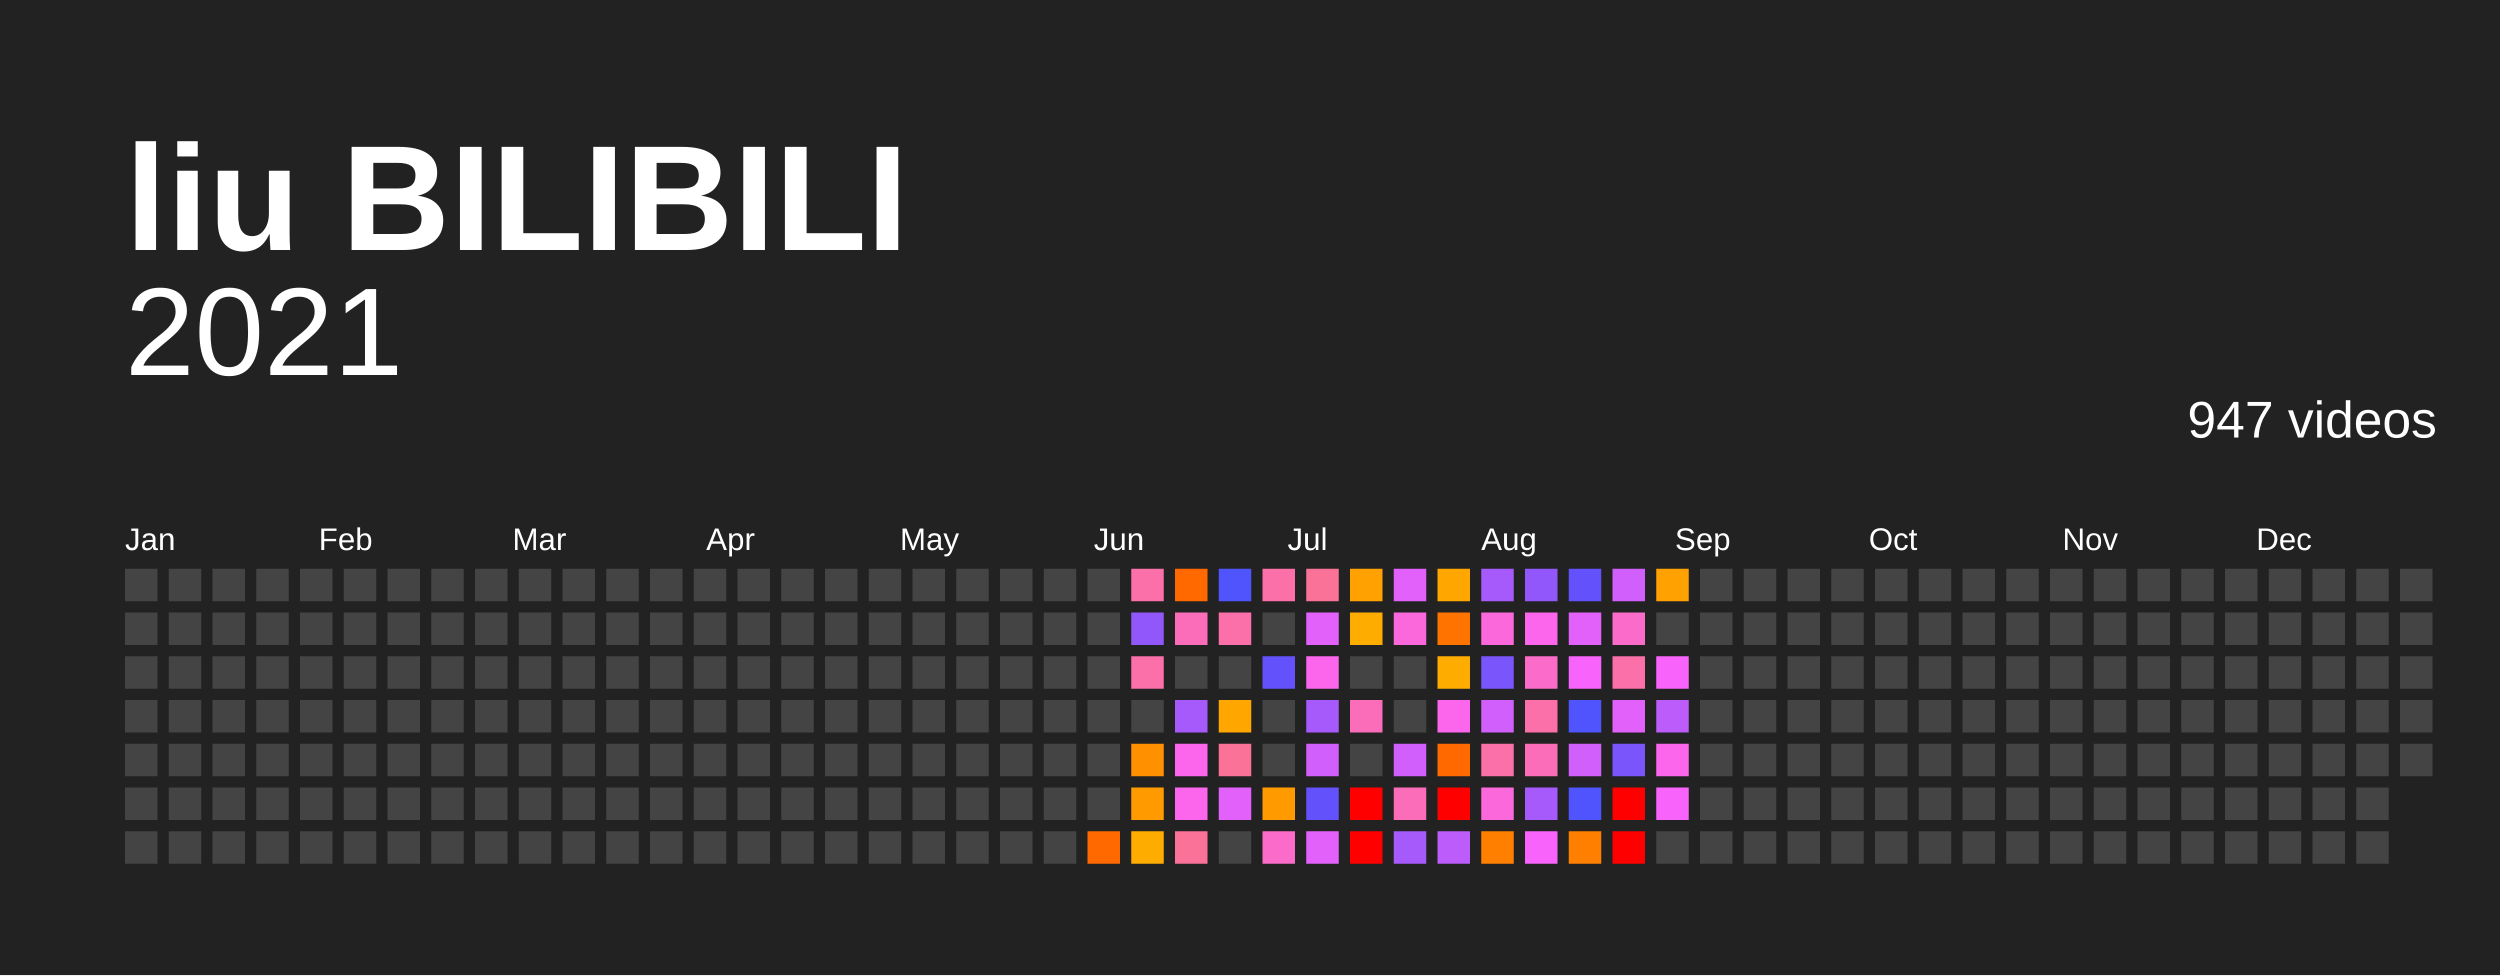
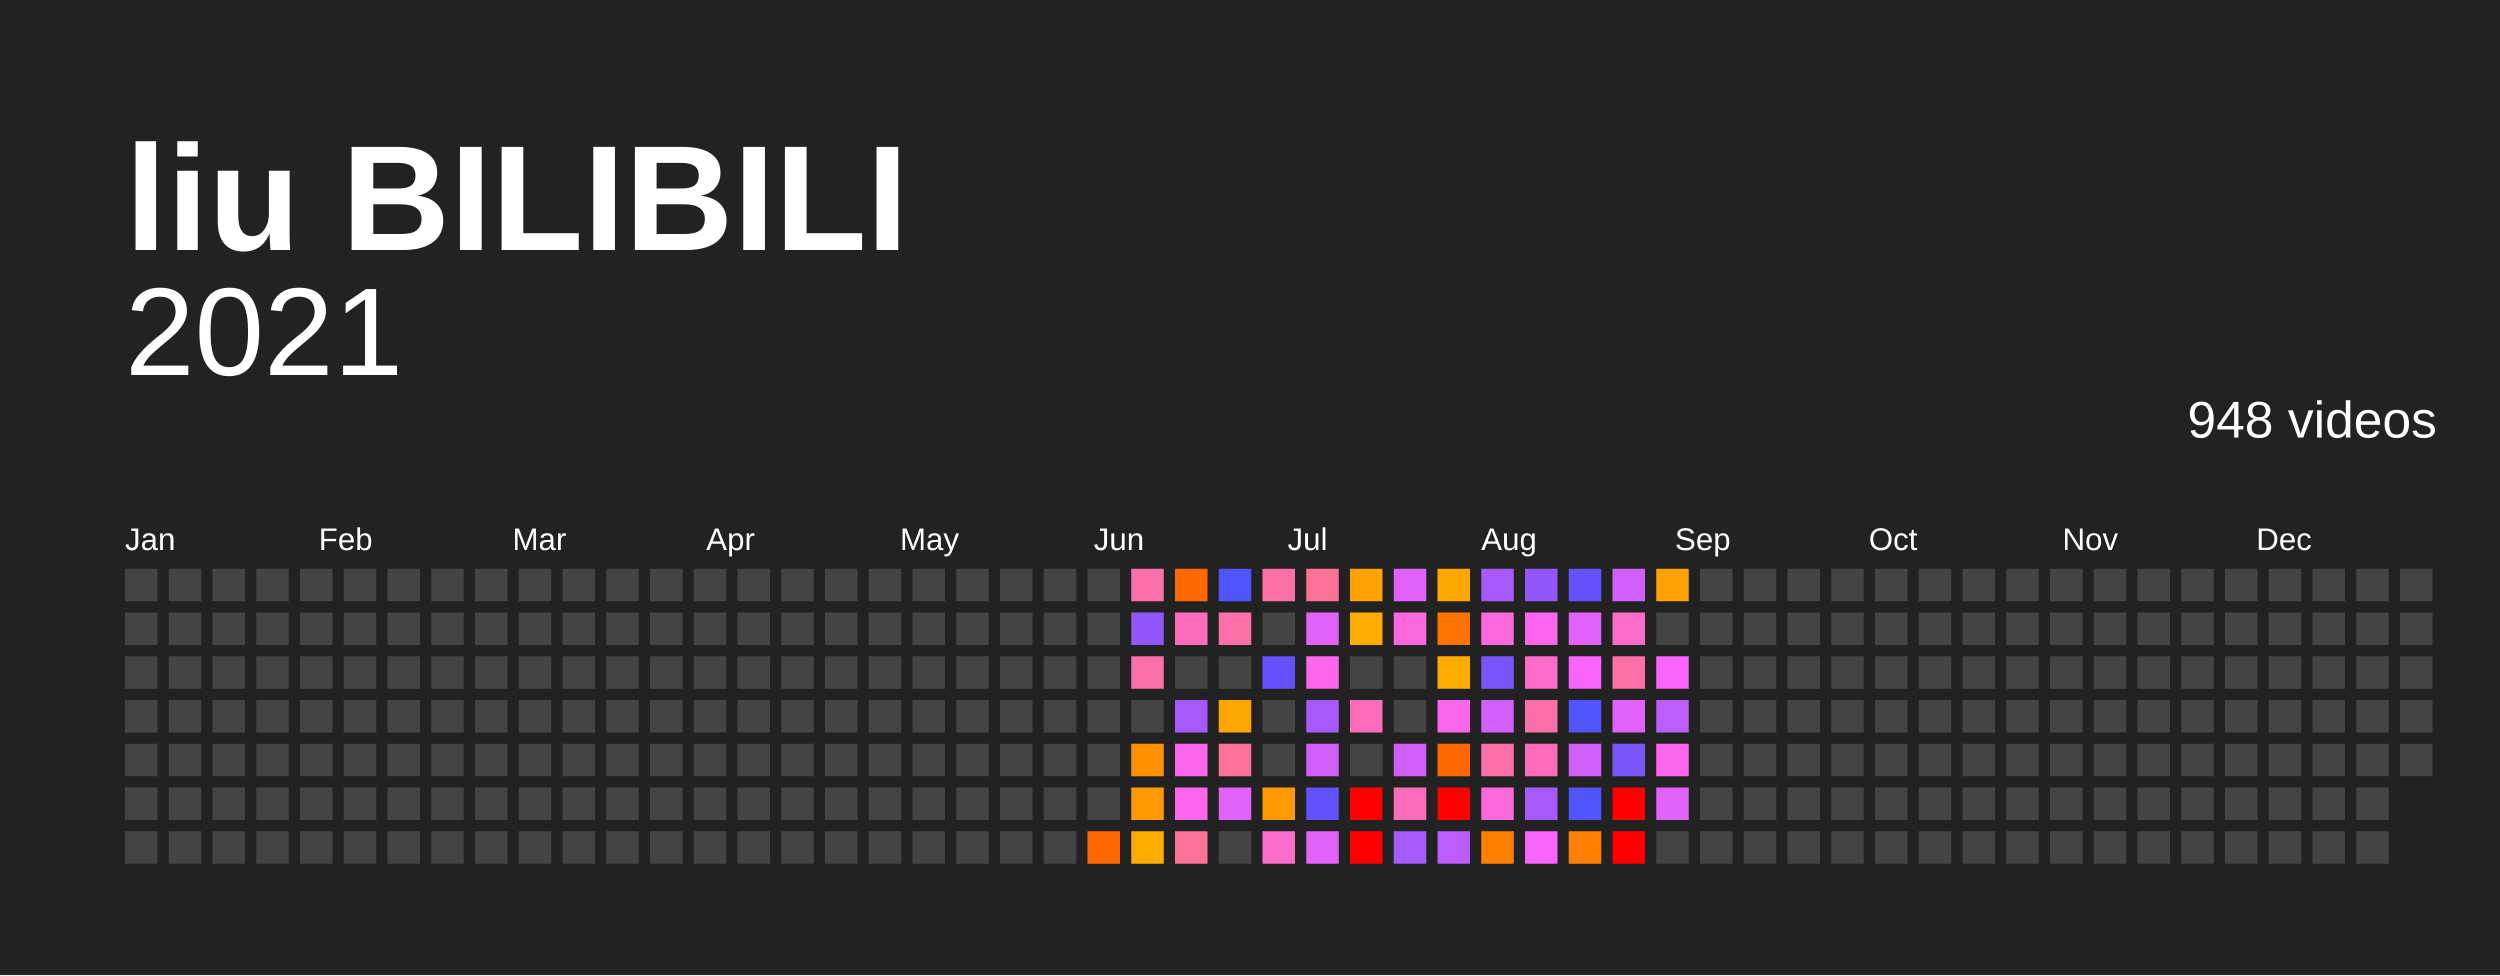
<svg xmlns="http://www.w3.org/2000/svg" baseProfile="full" height="78mm" version="1.1" viewBox="0,0,200,78" width="200mm">
  <defs />
  <rect fill="#222222" height="78" width="200" x="0" y="0" />
  <text fill="#FFFFFF" style="font-size:12px; font-family:Arial; font-weight:bold;" x="10" y="20">liu BILIBILI</text>
  <text alignment-baseline="hanging" fill="#FFFFFF" style="font-size:10.0px; font-family:Arial;" x="10" y="30">2021</text>
-   <text alignment-baseline="hanging" fill="#FFFFFF" style="font-size:4.125px; font-family:Arial;" x="175" y="35">947 videos</text>
+   <text alignment-baseline="hanging" fill="#FFFFFF" style="font-size:4.125px; font-family:Arial;" x="175" y="35">948 videos</text>
  <text fill="#FFFFFF" style="font-size:2.5px; font-family:Arial" x="10.0" y="44">Jan</text>
  <text fill="#FFFFFF" style="font-size:2.5px; font-family:Arial" x="25.5" y="44">Feb</text>
  <text fill="#FFFFFF" style="font-size:2.5px; font-family:Arial" x="41.0" y="44">Mar</text>
  <text fill="#FFFFFF" style="font-size:2.5px; font-family:Arial" x="56.5" y="44">Apr</text>
  <text fill="#FFFFFF" style="font-size:2.5px; font-family:Arial" x="72.0" y="44">May</text>
  <text fill="#FFFFFF" style="font-size:2.5px; font-family:Arial" x="87.5" y="44">Jun</text>
  <text fill="#FFFFFF" style="font-size:2.5px; font-family:Arial" x="103.0" y="44">Jul</text>
  <text fill="#FFFFFF" style="font-size:2.5px; font-family:Arial" x="118.5" y="44">Aug</text>
  <text fill="#FFFFFF" style="font-size:2.5px; font-family:Arial" x="134.0" y="44">Sep</text>
  <text fill="#FFFFFF" style="font-size:2.5px; font-family:Arial" x="149.5" y="44">Oct</text>
  <text fill="#FFFFFF" style="font-size:2.5px; font-family:Arial" x="165.0" y="44">Nov</text>
  <text fill="#FFFFFF" style="font-size:2.5px; font-family:Arial" x="180.5" y="44">Dec</text>
  <rect fill="#444444" height="2.6" width="2.6" x="10.0" y="45.5" />
  <rect fill="#444444" height="2.6" width="2.6" x="10.0" y="49.0" />
  <rect fill="#444444" height="2.6" width="2.6" x="10.0" y="52.5" />
  <rect fill="#444444" height="2.6" width="2.6" x="10.0" y="56.0" />
  <rect fill="#444444" height="2.6" width="2.6" x="10.0" y="59.5" />
  <rect fill="#444444" height="2.6" width="2.6" x="10.0" y="63.0" />
  <rect fill="#444444" height="2.6" width="2.6" x="10.0" y="66.5" />
  <rect fill="#444444" height="2.6" width="2.6" x="13.5" y="45.5" />
  <rect fill="#444444" height="2.6" width="2.6" x="13.5" y="49.0" />
  <rect fill="#444444" height="2.6" width="2.6" x="13.5" y="52.5" />
  <rect fill="#444444" height="2.6" width="2.6" x="13.5" y="56.0" />
  <rect fill="#444444" height="2.6" width="2.6" x="13.5" y="59.5" />
  <rect fill="#444444" height="2.6" width="2.6" x="13.5" y="63.0" />
  <rect fill="#444444" height="2.6" width="2.6" x="13.5" y="66.5" />
  <rect fill="#444444" height="2.6" width="2.6" x="17.0" y="45.5" />
  <rect fill="#444444" height="2.6" width="2.6" x="17.0" y="49.0" />
  <rect fill="#444444" height="2.6" width="2.6" x="17.0" y="52.5" />
  <rect fill="#444444" height="2.6" width="2.6" x="17.0" y="56.0" />
  <rect fill="#444444" height="2.6" width="2.6" x="17.0" y="59.5" />
  <rect fill="#444444" height="2.6" width="2.6" x="17.0" y="63.0" />
  <rect fill="#444444" height="2.6" width="2.6" x="17.0" y="66.5" />
  <rect fill="#444444" height="2.6" width="2.6" x="20.5" y="45.5" />
  <rect fill="#444444" height="2.6" width="2.6" x="20.5" y="49.0" />
  <rect fill="#444444" height="2.6" width="2.6" x="20.5" y="52.5" />
  <rect fill="#444444" height="2.6" width="2.6" x="20.5" y="56.0" />
  <rect fill="#444444" height="2.6" width="2.6" x="20.5" y="59.5" />
  <rect fill="#444444" height="2.6" width="2.6" x="20.5" y="63.0" />
  <rect fill="#444444" height="2.6" width="2.6" x="20.5" y="66.5" />
  <rect fill="#444444" height="2.6" width="2.6" x="24.0" y="45.5" />
  <rect fill="#444444" height="2.6" width="2.6" x="24.0" y="49.0" />
  <rect fill="#444444" height="2.6" width="2.6" x="24.0" y="52.5" />
  <rect fill="#444444" height="2.6" width="2.6" x="24.0" y="56.0" />
  <rect fill="#444444" height="2.6" width="2.6" x="24.0" y="59.5" />
  <rect fill="#444444" height="2.6" width="2.6" x="24.0" y="63.0" />
  <rect fill="#444444" height="2.6" width="2.6" x="24.0" y="66.5" />
  <rect fill="#444444" height="2.6" width="2.6" x="27.5" y="45.5" />
  <rect fill="#444444" height="2.6" width="2.6" x="27.5" y="49.0" />
  <rect fill="#444444" height="2.6" width="2.6" x="27.5" y="52.5" />
  <rect fill="#444444" height="2.6" width="2.6" x="27.5" y="56.0" />
  <rect fill="#444444" height="2.6" width="2.6" x="27.5" y="59.5" />
  <rect fill="#444444" height="2.6" width="2.6" x="27.5" y="63.0" />
  <rect fill="#444444" height="2.6" width="2.6" x="27.5" y="66.5" />
  <rect fill="#444444" height="2.6" width="2.6" x="31.0" y="45.5" />
  <rect fill="#444444" height="2.6" width="2.6" x="31.0" y="49.0" />
  <rect fill="#444444" height="2.6" width="2.6" x="31.0" y="52.5" />
  <rect fill="#444444" height="2.6" width="2.6" x="31.0" y="56.0" />
  <rect fill="#444444" height="2.6" width="2.6" x="31.0" y="59.5" />
  <rect fill="#444444" height="2.6" width="2.6" x="31.0" y="63.0" />
  <rect fill="#444444" height="2.6" width="2.6" x="31.0" y="66.5" />
  <rect fill="#444444" height="2.6" width="2.6" x="34.5" y="45.5" />
  <rect fill="#444444" height="2.6" width="2.6" x="34.5" y="49.0" />
  <rect fill="#444444" height="2.6" width="2.6" x="34.5" y="52.5" />
  <rect fill="#444444" height="2.6" width="2.6" x="34.5" y="56.0" />
  <rect fill="#444444" height="2.6" width="2.6" x="34.5" y="59.5" />
  <rect fill="#444444" height="2.6" width="2.6" x="34.5" y="63.0" />
  <rect fill="#444444" height="2.6" width="2.6" x="34.5" y="66.5" />
  <rect fill="#444444" height="2.6" width="2.6" x="38.0" y="45.5" />
  <rect fill="#444444" height="2.6" width="2.6" x="38.0" y="49.0" />
  <rect fill="#444444" height="2.6" width="2.6" x="38.0" y="52.5" />
  <rect fill="#444444" height="2.6" width="2.6" x="38.0" y="56.0" />
  <rect fill="#444444" height="2.6" width="2.6" x="38.0" y="59.5" />
  <rect fill="#444444" height="2.6" width="2.6" x="38.0" y="63.0" />
  <rect fill="#444444" height="2.6" width="2.6" x="38.0" y="66.5" />
  <rect fill="#444444" height="2.6" width="2.6" x="41.5" y="45.5" />
  <rect fill="#444444" height="2.6" width="2.6" x="41.5" y="49.0" />
  <rect fill="#444444" height="2.6" width="2.6" x="41.5" y="52.5" />
  <rect fill="#444444" height="2.6" width="2.6" x="41.5" y="56.0" />
  <rect fill="#444444" height="2.6" width="2.6" x="41.5" y="59.5" />
  <rect fill="#444444" height="2.6" width="2.6" x="41.5" y="63.0" />
  <rect fill="#444444" height="2.6" width="2.6" x="41.5" y="66.5" />
  <rect fill="#444444" height="2.6" width="2.6" x="45.0" y="45.5" />
  <rect fill="#444444" height="2.6" width="2.6" x="45.0" y="49.0" />
  <rect fill="#444444" height="2.6" width="2.6" x="45.0" y="52.5" />
  <rect fill="#444444" height="2.6" width="2.6" x="45.0" y="56.0" />
  <rect fill="#444444" height="2.6" width="2.6" x="45.0" y="59.5" />
  <rect fill="#444444" height="2.6" width="2.6" x="45.0" y="63.0" />
  <rect fill="#444444" height="2.6" width="2.6" x="45.0" y="66.5" />
  <rect fill="#444444" height="2.6" width="2.6" x="48.5" y="45.5" />
  <rect fill="#444444" height="2.6" width="2.6" x="48.5" y="49.0" />
  <rect fill="#444444" height="2.6" width="2.6" x="48.5" y="52.5" />
  <rect fill="#444444" height="2.6" width="2.6" x="48.5" y="56.0" />
  <rect fill="#444444" height="2.6" width="2.6" x="48.5" y="59.5" />
  <rect fill="#444444" height="2.6" width="2.6" x="48.5" y="63.0" />
  <rect fill="#444444" height="2.6" width="2.6" x="48.5" y="66.5" />
  <rect fill="#444444" height="2.6" width="2.6" x="52.0" y="45.5" />
  <rect fill="#444444" height="2.6" width="2.6" x="52.0" y="49.0" />
  <rect fill="#444444" height="2.6" width="2.6" x="52.0" y="52.5" />
  <rect fill="#444444" height="2.6" width="2.6" x="52.0" y="56.0" />
  <rect fill="#444444" height="2.6" width="2.6" x="52.0" y="59.5" />
  <rect fill="#444444" height="2.6" width="2.6" x="52.0" y="63.0" />
  <rect fill="#444444" height="2.6" width="2.6" x="52.0" y="66.5" />
  <rect fill="#444444" height="2.6" width="2.6" x="55.5" y="45.5" />
  <rect fill="#444444" height="2.6" width="2.6" x="55.5" y="49.0" />
  <rect fill="#444444" height="2.6" width="2.6" x="55.5" y="52.5" />
  <rect fill="#444444" height="2.6" width="2.6" x="55.5" y="56.0" />
  <rect fill="#444444" height="2.6" width="2.6" x="55.5" y="59.5" />
  <rect fill="#444444" height="2.6" width="2.6" x="55.5" y="63.0" />
  <rect fill="#444444" height="2.6" width="2.6" x="55.5" y="66.5" />
  <rect fill="#444444" height="2.6" width="2.6" x="59.0" y="45.5" />
  <rect fill="#444444" height="2.6" width="2.6" x="59.0" y="49.0" />
  <rect fill="#444444" height="2.6" width="2.6" x="59.0" y="52.5" />
  <rect fill="#444444" height="2.6" width="2.6" x="59.0" y="56.0" />
  <rect fill="#444444" height="2.6" width="2.6" x="59.0" y="59.5" />
  <rect fill="#444444" height="2.6" width="2.6" x="59.0" y="63.0" />
  <rect fill="#444444" height="2.6" width="2.6" x="59.0" y="66.5" />
  <rect fill="#444444" height="2.6" width="2.6" x="62.5" y="45.5" />
  <rect fill="#444444" height="2.6" width="2.6" x="62.5" y="49.0" />
  <rect fill="#444444" height="2.6" width="2.6" x="62.5" y="52.5" />
  <rect fill="#444444" height="2.6" width="2.6" x="62.5" y="56.0" />
  <rect fill="#444444" height="2.6" width="2.6" x="62.5" y="59.5" />
  <rect fill="#444444" height="2.6" width="2.6" x="62.5" y="63.0" />
  <rect fill="#444444" height="2.6" width="2.6" x="62.5" y="66.5" />
  <rect fill="#444444" height="2.6" width="2.6" x="66.0" y="45.5" />
  <rect fill="#444444" height="2.6" width="2.6" x="66.0" y="49.0" />
  <rect fill="#444444" height="2.6" width="2.6" x="66.0" y="52.5" />
  <rect fill="#444444" height="2.6" width="2.6" x="66.0" y="56.0" />
  <rect fill="#444444" height="2.6" width="2.6" x="66.0" y="59.5" />
  <rect fill="#444444" height="2.6" width="2.6" x="66.0" y="63.0" />
  <rect fill="#444444" height="2.6" width="2.6" x="66.0" y="66.5" />
  <rect fill="#444444" height="2.6" width="2.6" x="69.5" y="45.5" />
  <rect fill="#444444" height="2.6" width="2.6" x="69.5" y="49.0" />
  <rect fill="#444444" height="2.6" width="2.6" x="69.5" y="52.5" />
  <rect fill="#444444" height="2.6" width="2.6" x="69.5" y="56.0" />
  <rect fill="#444444" height="2.6" width="2.6" x="69.5" y="59.5" />
  <rect fill="#444444" height="2.6" width="2.6" x="69.5" y="63.0" />
  <rect fill="#444444" height="2.6" width="2.6" x="69.5" y="66.5" />
  <rect fill="#444444" height="2.6" width="2.6" x="73.0" y="45.5" />
  <rect fill="#444444" height="2.6" width="2.6" x="73.0" y="49.0" />
  <rect fill="#444444" height="2.6" width="2.6" x="73.0" y="52.5" />
  <rect fill="#444444" height="2.6" width="2.6" x="73.0" y="56.0" />
  <rect fill="#444444" height="2.6" width="2.6" x="73.0" y="59.5" />
  <rect fill="#444444" height="2.6" width="2.6" x="73.0" y="63.0" />
  <rect fill="#444444" height="2.6" width="2.6" x="73.0" y="66.5" />
  <rect fill="#444444" height="2.6" width="2.6" x="76.5" y="45.5" />
  <rect fill="#444444" height="2.6" width="2.6" x="76.5" y="49.0" />
  <rect fill="#444444" height="2.6" width="2.6" x="76.5" y="52.5" />
  <rect fill="#444444" height="2.6" width="2.6" x="76.5" y="56.0" />
  <rect fill="#444444" height="2.6" width="2.6" x="76.5" y="59.5" />
  <rect fill="#444444" height="2.6" width="2.6" x="76.5" y="63.0" />
  <rect fill="#444444" height="2.6" width="2.6" x="76.5" y="66.5" />
  <rect fill="#444444" height="2.6" width="2.6" x="80.0" y="45.5" />
  <rect fill="#444444" height="2.6" width="2.6" x="80.0" y="49.0" />
  <rect fill="#444444" height="2.6" width="2.6" x="80.0" y="52.5" />
  <rect fill="#444444" height="2.6" width="2.6" x="80.0" y="56.0" />
  <rect fill="#444444" height="2.6" width="2.6" x="80.0" y="59.5" />
  <rect fill="#444444" height="2.6" width="2.6" x="80.0" y="63.0" />
  <rect fill="#444444" height="2.6" width="2.6" x="80.0" y="66.5" />
  <rect fill="#444444" height="2.6" width="2.6" x="83.5" y="45.5" />
  <rect fill="#444444" height="2.6" width="2.6" x="83.5" y="49.0" />
  <rect fill="#444444" height="2.6" width="2.6" x="83.5" y="52.5" />
  <rect fill="#444444" height="2.6" width="2.6" x="83.5" y="56.0" />
  <rect fill="#444444" height="2.6" width="2.6" x="83.5" y="59.5" />
  <rect fill="#444444" height="2.6" width="2.6" x="83.5" y="63.0" />
  <rect fill="#444444" height="2.6" width="2.6" x="83.5" y="66.5" />
  <rect fill="#444444" height="2.6" width="2.6" x="87.0" y="45.5" />
  <rect fill="#444444" height="2.6" width="2.6" x="87.0" y="49.0" />
  <rect fill="#444444" height="2.6" width="2.6" x="87.0" y="52.5" />
  <rect fill="#444444" height="2.6" width="2.6" x="87.0" y="56.0" />
  <rect fill="#444444" height="2.6" width="2.6" x="87.0" y="59.5" />
  <rect fill="#444444" height="2.6" width="2.6" x="87.0" y="63.0" />
  <rect fill="#ff6900" height="2.6" width="2.6" x="87.0" y="66.5" />
  <rect fill="#fb70a9" height="2.6" width="2.6" x="90.5" y="45.5" />
  <rect fill="#9157fb" height="2.6" width="2.6" x="90.5" y="49.0" />
  <rect fill="#fb70a9" height="2.6" width="2.6" x="90.5" y="52.5" />
  <rect fill="#444444" height="2.6" width="2.6" x="90.5" y="56.0" />
  <rect fill="#ff9000" height="2.6" width="2.6" x="90.5" y="59.5" />
  <rect fill="#ff9b00" height="2.6" width="2.6" x="90.5" y="63.0" />
  <rect fill="#ffac00" height="2.6" width="2.6" x="90.5" y="66.5" />
  <rect fill="#ff6900" height="2.6" width="2.6" x="94.0" y="45.5" />
  <rect fill="#fb6db9" height="2.6" width="2.6" x="94.0" y="49.0" />
  <rect fill="#444444" height="2.6" width="2.6" x="94.0" y="52.5" />
  <rect fill="#a65afb" height="2.6" width="2.6" x="94.0" y="56.0" />
  <rect fill="#fb66ed" height="2.6" width="2.6" x="94.0" y="59.5" />
  <rect fill="#fb66ed" height="2.6" width="2.6" x="94.0" y="63.0" />
  <rect fill="#fb7299" height="2.6" width="2.6" x="94.0" y="66.5" />
  <rect fill="#5054fc" height="2.6" width="2.6" x="97.5" y="45.5" />
  <rect fill="#fb70a9" height="2.6" width="2.6" x="97.5" y="49.0" />
  <rect fill="#444444" height="2.6" width="2.6" x="97.5" y="52.5" />
  <rect fill="#ffa600" height="2.6" width="2.6" x="97.5" y="56.0" />
  <rect fill="#fb7299" height="2.6" width="2.6" x="97.5" y="59.5" />
  <rect fill="#e361fb" height="2.6" width="2.6" x="97.5" y="63.0" />
  <rect fill="#444444" height="2.6" width="2.6" x="97.5" y="66.5" />
  <rect fill="#fb70a9" height="2.6" width="2.6" x="101.0" y="45.5" />
  <rect fill="#444444" height="2.6" width="2.6" x="101.0" y="49.0" />
  <rect fill="#6352fc" height="2.6" width="2.6" x="101.0" y="52.5" />
  <rect fill="#444444" height="2.6" width="2.6" x="101.0" y="56.0" />
  <rect fill="#444444" height="2.6" width="2.6" x="101.0" y="59.5" />
  <rect fill="#ff9b00" height="2.6" width="2.6" x="101.0" y="63.0" />
  <rect fill="#fb6bca" height="2.6" width="2.6" x="101.0" y="66.5" />
  <rect fill="#fb7299" height="2.6" width="2.6" x="104.5" y="45.5" />
  <rect fill="#e361fb" height="2.6" width="2.6" x="104.5" y="49.0" />
  <rect fill="#fb66ed" height="2.6" width="2.6" x="104.5" y="52.5" />
  <rect fill="#a65afb" height="2.6" width="2.6" x="104.5" y="56.0" />
  <rect fill="#d05ffb" height="2.6" width="2.6" x="104.5" y="59.5" />
  <rect fill="#6352fc" height="2.6" width="2.6" x="104.5" y="63.0" />
  <rect fill="#e361fb" height="2.6" width="2.6" x="104.5" y="66.5" />
  <rect fill="#ffa100" height="2.6" width="2.6" x="108.0" y="45.5" />
  <rect fill="#ffac00" height="2.6" width="2.6" x="108.0" y="49.0" />
  <rect fill="#444444" height="2.6" width="2.6" x="108.0" y="52.5" />
  <rect fill="#fb6db9" height="2.6" width="2.6" x="108.0" y="56.0" />
  <rect fill="#444444" height="2.6" width="2.6" x="108.0" y="59.5" />
  <rect fill="red" height="2.6" width="2.6" x="108.0" y="63.0" />
  <rect fill="red" height="2.6" width="2.6" x="108.0" y="66.5" />
  <rect fill="#e361fb" height="2.6" width="2.6" x="111.5" y="45.5" />
  <rect fill="#fb68db" height="2.6" width="2.6" x="111.5" y="49.0" />
  <rect fill="#444444" height="2.6" width="2.6" x="111.5" y="52.5" />
  <rect fill="#444444" height="2.6" width="2.6" x="111.5" y="56.0" />
  <rect fill="#d05ffb" height="2.6" width="2.6" x="111.5" y="59.5" />
  <rect fill="#fb6db9" height="2.6" width="2.6" x="111.5" y="63.0" />
  <rect fill="#a65afb" height="2.6" width="2.6" x="111.5" y="66.5" />
  <rect fill="#ffa600" height="2.6" width="2.6" x="115.0" y="45.5" />
  <rect fill="#ff7400" height="2.6" width="2.6" x="115.0" y="49.0" />
  <rect fill="#ffac00" height="2.6" width="2.6" x="115.0" y="52.5" />
  <rect fill="#fb66ed" height="2.6" width="2.6" x="115.0" y="56.0" />
  <rect fill="#ff6900" height="2.6" width="2.6" x="115.0" y="59.5" />
  <rect fill="red" height="2.6" width="2.6" x="115.0" y="63.0" />
  <rect fill="#bb5cfb" height="2.6" width="2.6" x="115.0" y="66.5" />
  <rect fill="#a65afb" height="2.6" width="2.6" x="118.5" y="45.5" />
  <rect fill="#fb68db" height="2.6" width="2.6" x="118.5" y="49.0" />
  <rect fill="#7a55fb" height="2.6" width="2.6" x="118.5" y="52.5" />
  <rect fill="#d05ffb" height="2.6" width="2.6" x="118.5" y="56.0" />
  <rect fill="#fb70a9" height="2.6" width="2.6" x="118.5" y="59.5" />
  <rect fill="#fb68db" height="2.6" width="2.6" x="118.5" y="63.0" />
  <rect fill="#ff7f00" height="2.6" width="2.6" x="118.5" y="66.5" />
  <rect fill="#9157fb" height="2.6" width="2.6" x="122.0" y="45.5" />
  <rect fill="#fb66ed" height="2.6" width="2.6" x="122.0" y="49.0" />
  <rect fill="#fb6bca" height="2.6" width="2.6" x="122.0" y="52.5" />
  <rect fill="#fb70a9" height="2.6" width="2.6" x="122.0" y="56.0" />
  <rect fill="#fb6db9" height="2.6" width="2.6" x="122.0" y="59.5" />
  <rect fill="#a65afb" height="2.6" width="2.6" x="122.0" y="63.0" />
  <rect fill="#f763fb" height="2.6" width="2.6" x="122.0" y="66.5" />
  <rect fill="#6352fc" height="2.6" width="2.6" x="125.5" y="45.5" />
  <rect fill="#e361fb" height="2.6" width="2.6" x="125.5" y="49.0" />
  <rect fill="#f763fb" height="2.6" width="2.6" x="125.5" y="52.5" />
  <rect fill="#5054fc" height="2.6" width="2.6" x="125.5" y="56.0" />
  <rect fill="#d05ffb" height="2.6" width="2.6" x="125.5" y="59.5" />
  <rect fill="#5054fc" height="2.6" width="2.6" x="125.5" y="63.0" />
  <rect fill="#ff7f00" height="2.6" width="2.6" x="125.5" y="66.5" />
  <rect fill="#d05ffb" height="2.6" width="2.6" x="129.0" y="45.5" />
  <rect fill="#fb6bca" height="2.6" width="2.6" x="129.0" y="49.0" />
  <rect fill="#fb70a9" height="2.6" width="2.6" x="129.0" y="52.5" />
  <rect fill="#e361fb" height="2.6" width="2.6" x="129.0" y="56.0" />
  <rect fill="#7a55fb" height="2.6" width="2.6" x="129.0" y="59.5" />
  <rect fill="red" height="2.6" width="2.6" x="129.0" y="63.0" />
  <rect fill="red" height="2.6" width="2.6" x="129.0" y="66.5" />
  <rect fill="#ffa100" height="2.6" width="2.6" x="132.5" y="45.5" />
  <rect fill="#444444" height="2.6" width="2.6" x="132.5" y="49.0" />
  <rect fill="#f763fb" height="2.6" width="2.6" x="132.5" y="52.5" />
  <rect fill="#bb5cfb" height="2.6" width="2.6" x="132.5" y="56.0" />
  <rect fill="#fb66ed" height="2.6" width="2.6" x="132.5" y="59.5" />
-   <rect fill="#f763fb" height="2.6" width="2.6" x="132.5" y="63.0" />
+   <rect fill="#e361fb" height="2.6" width="2.6" x="132.5" y="63.0" />
  <rect fill="#444444" height="2.6" width="2.6" x="132.5" y="66.5" />
  <rect fill="#444444" height="2.6" width="2.6" x="136.0" y="45.5" />
  <rect fill="#444444" height="2.6" width="2.6" x="136.0" y="49.0" />
  <rect fill="#444444" height="2.6" width="2.6" x="136.0" y="52.5" />
  <rect fill="#444444" height="2.6" width="2.6" x="136.0" y="56.0" />
  <rect fill="#444444" height="2.6" width="2.6" x="136.0" y="59.5" />
  <rect fill="#444444" height="2.6" width="2.6" x="136.0" y="63.0" />
  <rect fill="#444444" height="2.6" width="2.6" x="136.0" y="66.5" />
  <rect fill="#444444" height="2.6" width="2.6" x="139.5" y="45.5" />
  <rect fill="#444444" height="2.6" width="2.6" x="139.5" y="49.0" />
  <rect fill="#444444" height="2.6" width="2.6" x="139.5" y="52.5" />
  <rect fill="#444444" height="2.6" width="2.6" x="139.5" y="56.0" />
  <rect fill="#444444" height="2.6" width="2.6" x="139.5" y="59.5" />
  <rect fill="#444444" height="2.6" width="2.6" x="139.5" y="63.0" />
  <rect fill="#444444" height="2.6" width="2.6" x="139.5" y="66.5" />
  <rect fill="#444444" height="2.6" width="2.6" x="143.0" y="45.5" />
  <rect fill="#444444" height="2.6" width="2.6" x="143.0" y="49.0" />
  <rect fill="#444444" height="2.6" width="2.6" x="143.0" y="52.5" />
  <rect fill="#444444" height="2.6" width="2.6" x="143.0" y="56.0" />
  <rect fill="#444444" height="2.6" width="2.6" x="143.0" y="59.5" />
  <rect fill="#444444" height="2.6" width="2.6" x="143.0" y="63.0" />
  <rect fill="#444444" height="2.6" width="2.6" x="143.0" y="66.5" />
  <rect fill="#444444" height="2.6" width="2.6" x="146.5" y="45.5" />
  <rect fill="#444444" height="2.6" width="2.6" x="146.5" y="49.0" />
  <rect fill="#444444" height="2.6" width="2.6" x="146.5" y="52.5" />
  <rect fill="#444444" height="2.6" width="2.6" x="146.5" y="56.0" />
  <rect fill="#444444" height="2.6" width="2.6" x="146.5" y="59.5" />
  <rect fill="#444444" height="2.6" width="2.6" x="146.5" y="63.0" />
  <rect fill="#444444" height="2.6" width="2.6" x="146.5" y="66.5" />
  <rect fill="#444444" height="2.6" width="2.6" x="150.0" y="45.5" />
  <rect fill="#444444" height="2.6" width="2.6" x="150.0" y="49.0" />
  <rect fill="#444444" height="2.6" width="2.6" x="150.0" y="52.5" />
  <rect fill="#444444" height="2.6" width="2.6" x="150.0" y="56.0" />
  <rect fill="#444444" height="2.6" width="2.6" x="150.0" y="59.5" />
  <rect fill="#444444" height="2.6" width="2.6" x="150.0" y="63.0" />
  <rect fill="#444444" height="2.6" width="2.6" x="150.0" y="66.5" />
  <rect fill="#444444" height="2.6" width="2.6" x="153.5" y="45.5" />
  <rect fill="#444444" height="2.6" width="2.6" x="153.5" y="49.0" />
  <rect fill="#444444" height="2.6" width="2.6" x="153.5" y="52.5" />
  <rect fill="#444444" height="2.6" width="2.6" x="153.5" y="56.0" />
  <rect fill="#444444" height="2.6" width="2.6" x="153.5" y="59.5" />
  <rect fill="#444444" height="2.6" width="2.6" x="153.5" y="63.0" />
  <rect fill="#444444" height="2.6" width="2.6" x="153.5" y="66.5" />
  <rect fill="#444444" height="2.6" width="2.6" x="157.0" y="45.5" />
  <rect fill="#444444" height="2.6" width="2.6" x="157.0" y="49.0" />
  <rect fill="#444444" height="2.6" width="2.6" x="157.0" y="52.5" />
  <rect fill="#444444" height="2.6" width="2.6" x="157.0" y="56.0" />
  <rect fill="#444444" height="2.6" width="2.6" x="157.0" y="59.5" />
  <rect fill="#444444" height="2.6" width="2.6" x="157.0" y="63.0" />
  <rect fill="#444444" height="2.6" width="2.6" x="157.0" y="66.5" />
  <rect fill="#444444" height="2.6" width="2.6" x="160.5" y="45.5" />
  <rect fill="#444444" height="2.6" width="2.6" x="160.5" y="49.0" />
  <rect fill="#444444" height="2.6" width="2.6" x="160.5" y="52.5" />
  <rect fill="#444444" height="2.6" width="2.6" x="160.5" y="56.0" />
  <rect fill="#444444" height="2.6" width="2.6" x="160.5" y="59.5" />
  <rect fill="#444444" height="2.6" width="2.6" x="160.5" y="63.0" />
  <rect fill="#444444" height="2.6" width="2.6" x="160.5" y="66.5" />
  <rect fill="#444444" height="2.6" width="2.6" x="164.0" y="45.5" />
  <rect fill="#444444" height="2.6" width="2.6" x="164.0" y="49.0" />
  <rect fill="#444444" height="2.6" width="2.6" x="164.0" y="52.5" />
  <rect fill="#444444" height="2.6" width="2.6" x="164.0" y="56.0" />
  <rect fill="#444444" height="2.6" width="2.6" x="164.0" y="59.5" />
  <rect fill="#444444" height="2.6" width="2.6" x="164.0" y="63.0" />
  <rect fill="#444444" height="2.6" width="2.6" x="164.0" y="66.5" />
  <rect fill="#444444" height="2.6" width="2.6" x="167.5" y="45.5" />
  <rect fill="#444444" height="2.6" width="2.6" x="167.5" y="49.0" />
  <rect fill="#444444" height="2.6" width="2.6" x="167.5" y="52.5" />
  <rect fill="#444444" height="2.6" width="2.6" x="167.5" y="56.0" />
  <rect fill="#444444" height="2.6" width="2.6" x="167.5" y="59.5" />
  <rect fill="#444444" height="2.6" width="2.6" x="167.5" y="63.0" />
  <rect fill="#444444" height="2.6" width="2.6" x="167.5" y="66.5" />
  <rect fill="#444444" height="2.6" width="2.6" x="171.0" y="45.5" />
  <rect fill="#444444" height="2.6" width="2.6" x="171.0" y="49.0" />
  <rect fill="#444444" height="2.6" width="2.6" x="171.0" y="52.5" />
  <rect fill="#444444" height="2.6" width="2.6" x="171.0" y="56.0" />
  <rect fill="#444444" height="2.6" width="2.6" x="171.0" y="59.5" />
  <rect fill="#444444" height="2.6" width="2.6" x="171.0" y="63.0" />
  <rect fill="#444444" height="2.6" width="2.6" x="171.0" y="66.5" />
  <rect fill="#444444" height="2.6" width="2.6" x="174.5" y="45.5" />
  <rect fill="#444444" height="2.6" width="2.6" x="174.5" y="49.0" />
  <rect fill="#444444" height="2.6" width="2.6" x="174.5" y="52.5" />
  <rect fill="#444444" height="2.6" width="2.6" x="174.5" y="56.0" />
  <rect fill="#444444" height="2.6" width="2.6" x="174.5" y="59.5" />
  <rect fill="#444444" height="2.6" width="2.6" x="174.5" y="63.0" />
  <rect fill="#444444" height="2.6" width="2.6" x="174.5" y="66.5" />
  <rect fill="#444444" height="2.6" width="2.6" x="178.0" y="45.5" />
  <rect fill="#444444" height="2.6" width="2.6" x="178.0" y="49.0" />
  <rect fill="#444444" height="2.6" width="2.6" x="178.0" y="52.5" />
  <rect fill="#444444" height="2.6" width="2.6" x="178.0" y="56.0" />
  <rect fill="#444444" height="2.6" width="2.6" x="178.0" y="59.5" />
  <rect fill="#444444" height="2.6" width="2.6" x="178.0" y="63.0" />
  <rect fill="#444444" height="2.6" width="2.6" x="178.0" y="66.5" />
  <rect fill="#444444" height="2.6" width="2.6" x="181.5" y="45.5" />
  <rect fill="#444444" height="2.6" width="2.6" x="181.5" y="49.0" />
  <rect fill="#444444" height="2.6" width="2.6" x="181.5" y="52.5" />
  <rect fill="#444444" height="2.6" width="2.6" x="181.5" y="56.0" />
  <rect fill="#444444" height="2.6" width="2.6" x="181.5" y="59.5" />
  <rect fill="#444444" height="2.6" width="2.6" x="181.5" y="63.0" />
  <rect fill="#444444" height="2.6" width="2.6" x="181.5" y="66.5" />
  <rect fill="#444444" height="2.6" width="2.6" x="185.0" y="45.5" />
  <rect fill="#444444" height="2.6" width="2.6" x="185.0" y="49.0" />
  <rect fill="#444444" height="2.6" width="2.6" x="185.0" y="52.5" />
  <rect fill="#444444" height="2.6" width="2.6" x="185.0" y="56.0" />
  <rect fill="#444444" height="2.6" width="2.6" x="185.0" y="59.5" />
  <rect fill="#444444" height="2.6" width="2.6" x="185.0" y="63.0" />
  <rect fill="#444444" height="2.6" width="2.6" x="185.0" y="66.5" />
  <rect fill="#444444" height="2.6" width="2.6" x="188.5" y="45.5" />
  <rect fill="#444444" height="2.6" width="2.6" x="188.5" y="49.0" />
  <rect fill="#444444" height="2.6" width="2.6" x="188.5" y="52.5" />
  <rect fill="#444444" height="2.6" width="2.6" x="188.5" y="56.0" />
  <rect fill="#444444" height="2.6" width="2.6" x="188.5" y="59.5" />
  <rect fill="#444444" height="2.6" width="2.6" x="188.5" y="63.0" />
  <rect fill="#444444" height="2.6" width="2.6" x="188.5" y="66.5" />
  <rect fill="#444444" height="2.6" width="2.6" x="192.0" y="45.5" />
  <rect fill="#444444" height="2.6" width="2.6" x="192.0" y="49.0" />
  <rect fill="#444444" height="2.6" width="2.6" x="192.0" y="52.5" />
  <rect fill="#444444" height="2.6" width="2.6" x="192.0" y="56.0" />
  <rect fill="#444444" height="2.6" width="2.6" x="192.0" y="59.5" />
</svg>
